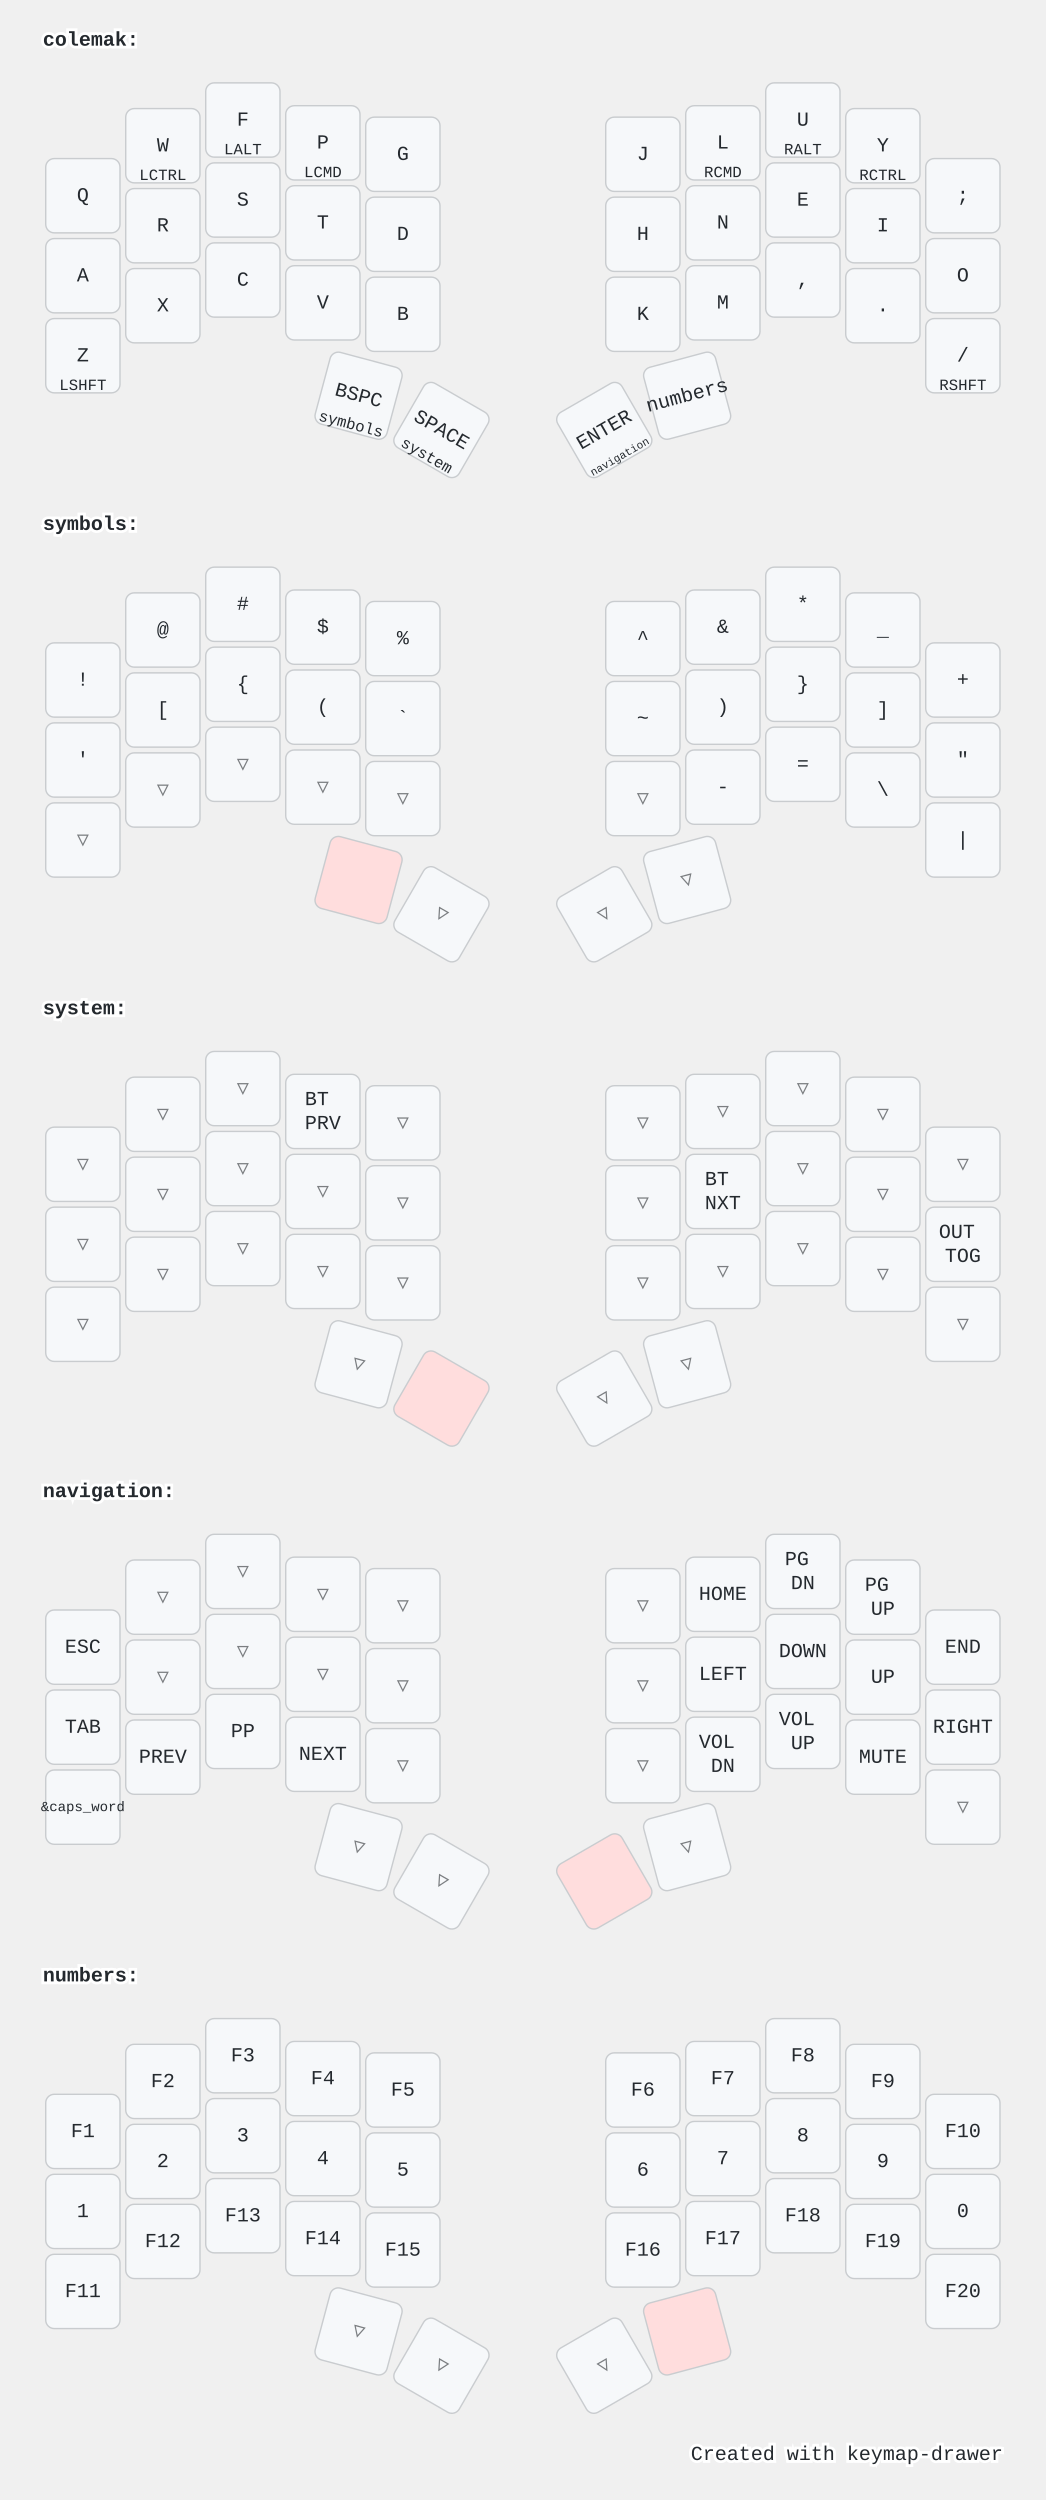
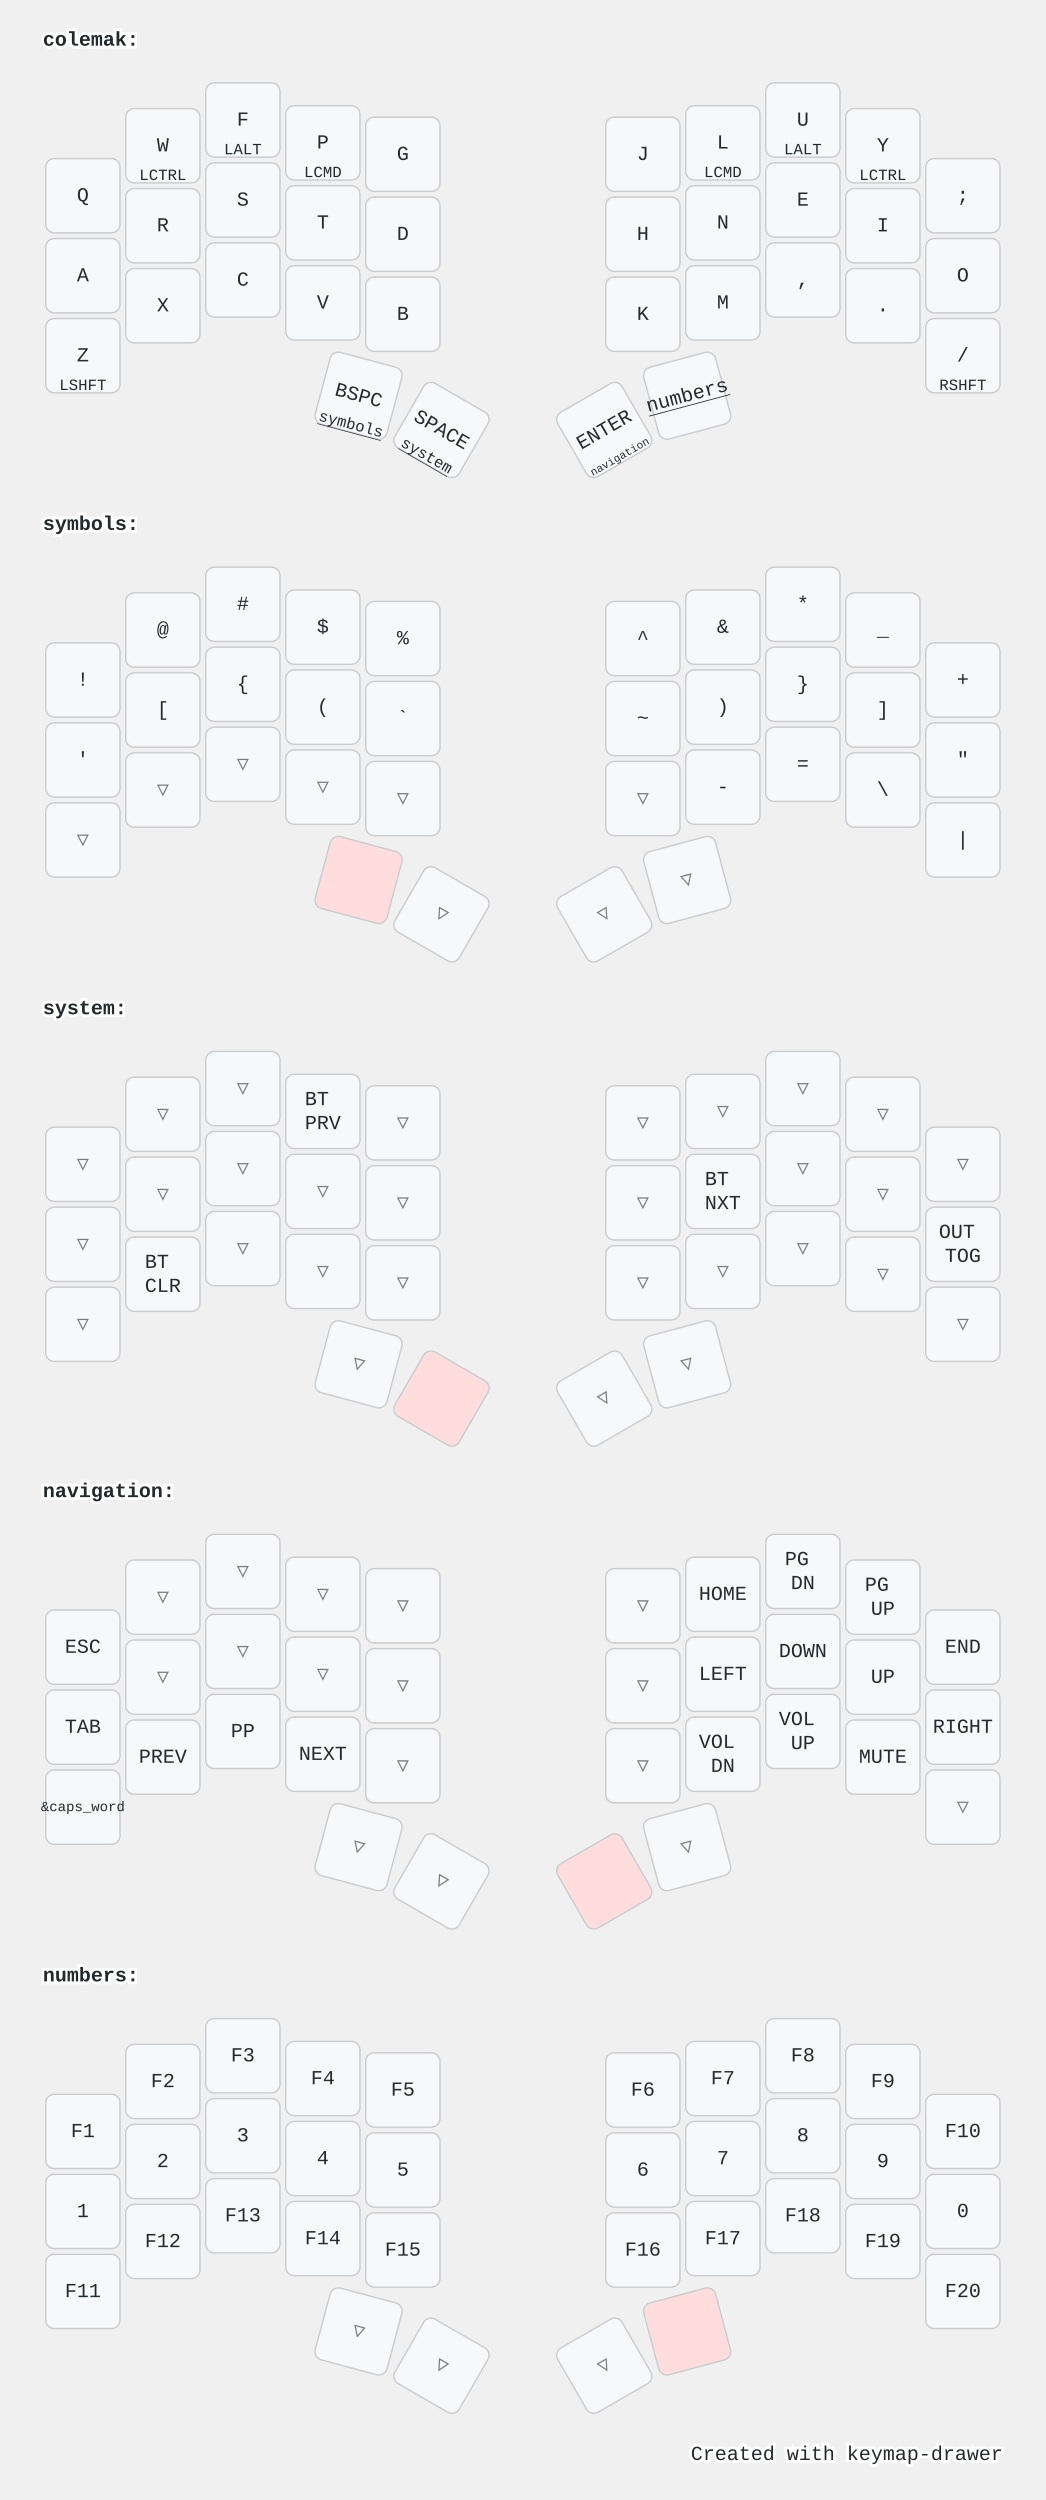
<svg xmlns="http://www.w3.org/2000/svg" width="732" height="1750" viewBox="0 0 732 1750" class="keymap">
  <style>/* inherit to force styles through use tags */
svg path {
    fill: inherit;
}

/* font and background color specifications */
svg.keymap {
    font-family: SFMono-Regular,Consolas,Liberation Mono,Menlo,monospace;
    font-size: 14px;
    font-kerning: normal;
    text-rendering: optimizeLegibility;
    fill: #24292e;
}

/* default key styling */
rect.key {
    fill: #f6f8fa;
}

rect.key, rect.combo {
    stroke: #c9cccf;
    stroke-width: 1;
}

/* default key side styling, only used is draw_key_sides is set */
rect.side {
    filter: brightness(90%);
}

/* color accent for combo boxes */
rect.combo, rect.combo-separate {
    fill: #cdf;
}

/* color accent for held keys */
rect.held, rect.combo.held {
    fill: #fdd;
}

/* color accent for ghost (optional) keys */
rect.ghost, rect.combo.ghost {
    stroke-dasharray: 4, 4;
    stroke-width: 2;
}

text {
    text-anchor: middle;
    dominant-baseline: middle;
}

/* styling for layer labels */
text.label {
    font-weight: bold;
    text-anchor: start;
    stroke: white;
    stroke-width: 4;
    paint-order: stroke;
}

/* styling for optional footer */
text.footer {
    text-anchor: end;
    dominant-baseline: auto;
    stroke: white;
    stroke-width: 4;
    paint-order: stroke;
}

/* styling for combo tap, and key hold/shifted label text */
text.combo, text.hold, text.shifted {
    font-size: 11px;
}

text.hold {
    text-anchor: middle;
    dominant-baseline: auto;
}

text.shifted {
    text-anchor: middle;
    dominant-baseline: hanging;
+ }
+ 
+ text.layer-activator {
+     text-decoration: underline;
}

/* styling for hold/shifted label text in combo box */
text.combo.hold, text.combo.shifted {
    font-size: 8px;
}

/* lighter symbol for transparent keys */
text.trans {
    fill: #7b7e81;
}

/* styling for combo dendrons */
path.combo {
    stroke-width: 1;
    stroke: gray;
    fill: none;
}

/* Start Tabler Icons Cleanup */
/* cannot use height/width with glyphs */
.icon-tabler &gt; path {
    fill: inherit;
    stroke: inherit;
    stroke-width: 2;
}
/* hide tabler's default box */
.icon-tabler &gt; path[stroke="none"][fill="none"] {
    visibility: hidden;
}
/* End Tabler Icons Cleanup */

@media (prefers-color-scheme: dark) {
svg.keymap { fill: #d1d6db; }
rect.key { fill: #3f4750; }
rect.key, rect.combo { stroke: #60666c; }
rect.combo, rect.combo-separate { fill: #1f3d7a; }
rect.held, rect.combo.held { fill: #854747; }
text.label, text.footer { stroke: black; }
text.trans { fill: #7e8184; }
path.combo { stroke: #7f7f7f; }

}</style>
  <g transform="translate(30, 0)" class="layer-colemak">
-     <text x="0" y="28" class="label">colemak:</text>
+     <text x="0" y="28" class="label" id="colemak">colemak:</text>
    <g transform="translate(0, 56)">
      <g transform="translate(28, 81)" class="key keypos-0">
        <rect rx="6" ry="6" x="-26" y="-26" width="52" height="52" class="key" />
        <text x="0" y="0" class="key tap">Q</text>
      </g>
      <g transform="translate(84, 46)" class="key keypos-1">
        <rect rx="6" ry="6" x="-26" y="-26" width="52" height="52" class="key" />
        <text x="0" y="0" class="key tap">W</text>
        <text x="0" y="24" class="key hold">LCTRL</text>
      </g>
      <g transform="translate(140, 28)" class="key keypos-2">
        <rect rx="6" ry="6" x="-26" y="-26" width="52" height="52" class="key" />
        <text x="0" y="0" class="key tap">F</text>
        <text x="0" y="24" class="key hold">LALT</text>
      </g>
      <g transform="translate(196, 44)" class="key keypos-3">
        <rect rx="6" ry="6" x="-26" y="-26" width="52" height="52" class="key" />
        <text x="0" y="0" class="key tap">P</text>
        <text x="0" y="24" class="key hold">LCMD</text>
      </g>
      <g transform="translate(252, 52)" class="key keypos-4">
        <rect rx="6" ry="6" x="-26" y="-26" width="52" height="52" class="key" />
        <text x="0" y="0" class="key tap">G</text>
      </g>
      <g transform="translate(420, 52)" class="key keypos-5">
        <rect rx="6" ry="6" x="-26" y="-26" width="52" height="52" class="key" />
        <text x="0" y="0" class="key tap">J</text>
      </g>
      <g transform="translate(476, 44)" class="key keypos-6">
        <rect rx="6" ry="6" x="-26" y="-26" width="52" height="52" class="key" />
        <text x="0" y="0" class="key tap">L</text>
-         <text x="0" y="24" class="key hold">RCMD</text>
+         <text x="0" y="24" class="key hold">LCMD</text>
      </g>
      <g transform="translate(532, 28)" class="key keypos-7">
        <rect rx="6" ry="6" x="-26" y="-26" width="52" height="52" class="key" />
        <text x="0" y="0" class="key tap">U</text>
-         <text x="0" y="24" class="key hold">RALT</text>
+         <text x="0" y="24" class="key hold">LALT</text>
      </g>
      <g transform="translate(588, 46)" class="key keypos-8">
        <rect rx="6" ry="6" x="-26" y="-26" width="52" height="52" class="key" />
        <text x="0" y="0" class="key tap">Y</text>
-         <text x="0" y="24" class="key hold">RCTRL</text>
+         <text x="0" y="24" class="key hold">LCTRL</text>
      </g>
      <g transform="translate(644, 81)" class="key keypos-9">
        <rect rx="6" ry="6" x="-26" y="-26" width="52" height="52" class="key" />
        <text x="0" y="0" class="key tap">;</text>
      </g>
      <g transform="translate(28, 137)" class="key keypos-10">
        <rect rx="6" ry="6" x="-26" y="-26" width="52" height="52" class="key" />
        <text x="0" y="0" class="key tap">A</text>
      </g>
      <g transform="translate(84, 102)" class="key keypos-11">
        <rect rx="6" ry="6" x="-26" y="-26" width="52" height="52" class="key" />
        <text x="0" y="0" class="key tap">R</text>
      </g>
      <g transform="translate(140, 84)" class="key keypos-12">
        <rect rx="6" ry="6" x="-26" y="-26" width="52" height="52" class="key" />
        <text x="0" y="0" class="key tap">S</text>
      </g>
      <g transform="translate(196, 100)" class="key keypos-13">
        <rect rx="6" ry="6" x="-26" y="-26" width="52" height="52" class="key" />
        <text x="0" y="0" class="key tap">T</text>
      </g>
      <g transform="translate(252, 108)" class="key keypos-14">
        <rect rx="6" ry="6" x="-26" y="-26" width="52" height="52" class="key" />
        <text x="0" y="0" class="key tap">D</text>
      </g>
      <g transform="translate(420, 108)" class="key keypos-15">
        <rect rx="6" ry="6" x="-26" y="-26" width="52" height="52" class="key" />
        <text x="0" y="0" class="key tap">H</text>
      </g>
      <g transform="translate(476, 100)" class="key keypos-16">
        <rect rx="6" ry="6" x="-26" y="-26" width="52" height="52" class="key" />
        <text x="0" y="0" class="key tap">N</text>
      </g>
      <g transform="translate(532, 84)" class="key keypos-17">
        <rect rx="6" ry="6" x="-26" y="-26" width="52" height="52" class="key" />
        <text x="0" y="0" class="key tap">E</text>
      </g>
      <g transform="translate(588, 102)" class="key keypos-18">
        <rect rx="6" ry="6" x="-26" y="-26" width="52" height="52" class="key" />
        <text x="0" y="0" class="key tap">I</text>
      </g>
      <g transform="translate(644, 137)" class="key keypos-19">
        <rect rx="6" ry="6" x="-26" y="-26" width="52" height="52" class="key" />
        <text x="0" y="0" class="key tap">O</text>
      </g>
      <g transform="translate(28, 193)" class="key keypos-20">
        <rect rx="6" ry="6" x="-26" y="-26" width="52" height="52" class="key" />
        <text x="0" y="0" class="key tap">Z</text>
        <text x="0" y="24" class="key hold">LSHFT</text>
      </g>
      <g transform="translate(84, 158)" class="key keypos-21">
        <rect rx="6" ry="6" x="-26" y="-26" width="52" height="52" class="key" />
        <text x="0" y="0" class="key tap">X</text>
      </g>
      <g transform="translate(140, 140)" class="key keypos-22">
        <rect rx="6" ry="6" x="-26" y="-26" width="52" height="52" class="key" />
        <text x="0" y="0" class="key tap">C</text>
      </g>
      <g transform="translate(196, 156)" class="key keypos-23">
        <rect rx="6" ry="6" x="-26" y="-26" width="52" height="52" class="key" />
        <text x="0" y="0" class="key tap">V</text>
      </g>
      <g transform="translate(252, 164)" class="key keypos-24">
        <rect rx="6" ry="6" x="-26" y="-26" width="52" height="52" class="key" />
        <text x="0" y="0" class="key tap">B</text>
      </g>
      <g transform="translate(420, 164)" class="key keypos-25">
        <rect rx="6" ry="6" x="-26" y="-26" width="52" height="52" class="key" />
        <text x="0" y="0" class="key tap">K</text>
      </g>
      <g transform="translate(476, 156)" class="key keypos-26">
        <rect rx="6" ry="6" x="-26" y="-26" width="52" height="52" class="key" />
        <text x="0" y="0" class="key tap">M</text>
      </g>
      <g transform="translate(532, 140)" class="key keypos-27">
        <rect rx="6" ry="6" x="-26" y="-26" width="52" height="52" class="key" />
        <text x="0" y="0" class="key tap">,</text>
      </g>
      <g transform="translate(588, 158)" class="key keypos-28">
        <rect rx="6" ry="6" x="-26" y="-26" width="52" height="52" class="key" />
        <text x="0" y="0" class="key tap">.</text>
      </g>
      <g transform="translate(644, 193)" class="key keypos-29">
        <rect rx="6" ry="6" x="-26" y="-26" width="52" height="52" class="key" />
        <text x="0" y="0" class="key tap">/</text>
        <text x="0" y="24" class="key hold">RSHFT</text>
      </g>
      <g transform="translate(221, 221) rotate(15.0)" class="key keypos-30">
        <rect rx="6" ry="6" x="-26" y="-26" width="52" height="52" class="key" />
        <text x="0" y="0" class="key tap">BSPC</text>
-         <text x="0" y="24" class="key hold">symbols</text>
+         <a href="#symbols">
+           <text x="0" y="24" class="key hold layer-activator">symbols</text>
+         </a>
      </g>
      <g transform="translate(279, 245) rotate(30.0)" class="key keypos-31">
        <rect rx="6" ry="6" x="-26" y="-26" width="52" height="52" class="key" />
        <text x="0" y="0" class="key tap">SPACE</text>
-         <text x="0" y="24" class="key hold">system</text>
+         <a href="#system">
+           <text x="0" y="24" class="key hold layer-activator">system</text>
+         </a>
      </g>
      <g transform="translate(393, 245) rotate(-30.0)" class="key keypos-32">
        <rect rx="6" ry="6" x="-26" y="-26" width="52" height="52" class="key" />
        <text x="0" y="0" class="key tap">ENTER</text>
-         <text x="0" y="24" class="key hold">
-           <tspan style="font-size: 70%">navigation</tspan>
-         </text>
+         <a href="#navigation">
+           <text x="0" y="24" class="key hold layer-activator">
+             <tspan style="font-size: 70%">navigation</tspan>
+           </text>
+         </a>
      </g>
      <g transform="translate(451, 221) rotate(-15.0)" class="key keypos-33">
        <rect rx="6" ry="6" x="-26" y="-26" width="52" height="52" class="key" />
-         <text x="0" y="0" class="key tap">numbers</text>
+         <a href="#numbers">
+           <text x="0" y="0" class="key tap layer-activator">numbers</text>
+         </a>
      </g>
    </g>
  </g>
  <g transform="translate(30, 339)" class="layer-symbols">
-     <text x="0" y="28" class="label">symbols:</text>
+     <text x="0" y="28" class="label" id="symbols">symbols:</text>
    <g transform="translate(0, 56)">
      <g transform="translate(28, 81)" class="key keypos-0">
        <rect rx="6" ry="6" x="-26" y="-26" width="52" height="52" class="key" />
        <text x="0" y="0" class="key tap">!</text>
      </g>
      <g transform="translate(84, 46)" class="key keypos-1">
        <rect rx="6" ry="6" x="-26" y="-26" width="52" height="52" class="key" />
        <text x="0" y="0" class="key tap">@</text>
      </g>
      <g transform="translate(140, 28)" class="key keypos-2">
        <rect rx="6" ry="6" x="-26" y="-26" width="52" height="52" class="key" />
        <text x="0" y="0" class="key tap">#</text>
      </g>
      <g transform="translate(196, 44)" class="key keypos-3">
        <rect rx="6" ry="6" x="-26" y="-26" width="52" height="52" class="key" />
        <text x="0" y="0" class="key tap">$</text>
      </g>
      <g transform="translate(252, 52)" class="key keypos-4">
        <rect rx="6" ry="6" x="-26" y="-26" width="52" height="52" class="key" />
        <text x="0" y="0" class="key tap">%</text>
      </g>
      <g transform="translate(420, 52)" class="key keypos-5">
        <rect rx="6" ry="6" x="-26" y="-26" width="52" height="52" class="key" />
        <text x="0" y="0" class="key tap">^</text>
      </g>
      <g transform="translate(476, 44)" class="key keypos-6">
        <rect rx="6" ry="6" x="-26" y="-26" width="52" height="52" class="key" />
        <text x="0" y="0" class="key tap">&amp;</text>
      </g>
      <g transform="translate(532, 28)" class="key keypos-7">
        <rect rx="6" ry="6" x="-26" y="-26" width="52" height="52" class="key" />
        <text x="0" y="0" class="key tap">*</text>
      </g>
      <g transform="translate(588, 46)" class="key keypos-8">
        <rect rx="6" ry="6" x="-26" y="-26" width="52" height="52" class="key" />
        <text x="0" y="0" class="key tap">_</text>
      </g>
      <g transform="translate(644, 81)" class="key keypos-9">
        <rect rx="6" ry="6" x="-26" y="-26" width="52" height="52" class="key" />
        <text x="0" y="0" class="key tap">+</text>
      </g>
      <g transform="translate(28, 137)" class="key keypos-10">
        <rect rx="6" ry="6" x="-26" y="-26" width="52" height="52" class="key" />
        <text x="0" y="0" class="key tap">'</text>
      </g>
      <g transform="translate(84, 102)" class="key keypos-11">
        <rect rx="6" ry="6" x="-26" y="-26" width="52" height="52" class="key" />
        <text x="0" y="0" class="key tap">[</text>
      </g>
      <g transform="translate(140, 84)" class="key keypos-12">
        <rect rx="6" ry="6" x="-26" y="-26" width="52" height="52" class="key" />
        <text x="0" y="0" class="key tap">{</text>
      </g>
      <g transform="translate(196, 100)" class="key keypos-13">
        <rect rx="6" ry="6" x="-26" y="-26" width="52" height="52" class="key" />
        <text x="0" y="0" class="key tap">(</text>
      </g>
      <g transform="translate(252, 108)" class="key keypos-14">
        <rect rx="6" ry="6" x="-26" y="-26" width="52" height="52" class="key" />
        <text x="0" y="0" class="key tap">`</text>
      </g>
      <g transform="translate(420, 108)" class="key keypos-15">
        <rect rx="6" ry="6" x="-26" y="-26" width="52" height="52" class="key" />
        <text x="0" y="0" class="key tap">~</text>
      </g>
      <g transform="translate(476, 100)" class="key keypos-16">
        <rect rx="6" ry="6" x="-26" y="-26" width="52" height="52" class="key" />
        <text x="0" y="0" class="key tap">)</text>
      </g>
      <g transform="translate(532, 84)" class="key keypos-17">
        <rect rx="6" ry="6" x="-26" y="-26" width="52" height="52" class="key" />
        <text x="0" y="0" class="key tap">}</text>
      </g>
      <g transform="translate(588, 102)" class="key keypos-18">
        <rect rx="6" ry="6" x="-26" y="-26" width="52" height="52" class="key" />
        <text x="0" y="0" class="key tap">]</text>
      </g>
      <g transform="translate(644, 137)" class="key keypos-19">
        <rect rx="6" ry="6" x="-26" y="-26" width="52" height="52" class="key" />
        <text x="0" y="0" class="key tap">"</text>
      </g>
      <g transform="translate(28, 193)" class="key trans keypos-20">
        <rect rx="6" ry="6" x="-26" y="-26" width="52" height="52" class="key trans" />
        <text x="0" y="0" class="key trans tap">▽</text>
      </g>
      <g transform="translate(84, 158)" class="key trans keypos-21">
        <rect rx="6" ry="6" x="-26" y="-26" width="52" height="52" class="key trans" />
        <text x="0" y="0" class="key trans tap">▽</text>
      </g>
      <g transform="translate(140, 140)" class="key trans keypos-22">
        <rect rx="6" ry="6" x="-26" y="-26" width="52" height="52" class="key trans" />
        <text x="0" y="0" class="key trans tap">▽</text>
      </g>
      <g transform="translate(196, 156)" class="key trans keypos-23">
        <rect rx="6" ry="6" x="-26" y="-26" width="52" height="52" class="key trans" />
        <text x="0" y="0" class="key trans tap">▽</text>
      </g>
      <g transform="translate(252, 164)" class="key trans keypos-24">
        <rect rx="6" ry="6" x="-26" y="-26" width="52" height="52" class="key trans" />
        <text x="0" y="0" class="key trans tap">▽</text>
      </g>
      <g transform="translate(420, 164)" class="key trans keypos-25">
        <rect rx="6" ry="6" x="-26" y="-26" width="52" height="52" class="key trans" />
        <text x="0" y="0" class="key trans tap">▽</text>
      </g>
      <g transform="translate(476, 156)" class="key keypos-26">
        <rect rx="6" ry="6" x="-26" y="-26" width="52" height="52" class="key" />
        <text x="0" y="0" class="key tap">-</text>
      </g>
      <g transform="translate(532, 140)" class="key keypos-27">
        <rect rx="6" ry="6" x="-26" y="-26" width="52" height="52" class="key" />
        <text x="0" y="0" class="key tap">=</text>
      </g>
      <g transform="translate(588, 158)" class="key keypos-28">
        <rect rx="6" ry="6" x="-26" y="-26" width="52" height="52" class="key" />
        <text x="0" y="0" class="key tap">\</text>
      </g>
      <g transform="translate(644, 193)" class="key keypos-29">
        <rect rx="6" ry="6" x="-26" y="-26" width="52" height="52" class="key" />
        <text x="0" y="0" class="key tap">|</text>
      </g>
      <g transform="translate(221, 221) rotate(15.0)" class="key held keypos-30">
        <rect rx="6" ry="6" x="-26" y="-26" width="52" height="52" class="key held" />
      </g>
      <g transform="translate(279, 245) rotate(30.0)" class="key trans keypos-31">
        <rect rx="6" ry="6" x="-26" y="-26" width="52" height="52" class="key trans" />
        <text x="0" y="0" class="key trans tap">▽</text>
      </g>
      <g transform="translate(393, 245) rotate(-30.0)" class="key trans keypos-32">
        <rect rx="6" ry="6" x="-26" y="-26" width="52" height="52" class="key trans" />
        <text x="0" y="0" class="key trans tap">▽</text>
      </g>
      <g transform="translate(451, 221) rotate(-15.0)" class="key trans keypos-33">
        <rect rx="6" ry="6" x="-26" y="-26" width="52" height="52" class="key trans" />
        <text x="0" y="0" class="key trans tap">▽</text>
      </g>
    </g>
  </g>
  <g transform="translate(30, 678)" class="layer-system">
-     <text x="0" y="28" class="label">system:</text>
+     <text x="0" y="28" class="label" id="system">system:</text>
    <g transform="translate(0, 56)">
      <g transform="translate(28, 81)" class="key trans keypos-0">
        <rect rx="6" ry="6" x="-26" y="-26" width="52" height="52" class="key trans" />
        <text x="0" y="0" class="key trans tap">▽</text>
      </g>
      <g transform="translate(84, 46)" class="key trans keypos-1">
        <rect rx="6" ry="6" x="-26" y="-26" width="52" height="52" class="key trans" />
        <text x="0" y="0" class="key trans tap">▽</text>
      </g>
      <g transform="translate(140, 28)" class="key trans keypos-2">
        <rect rx="6" ry="6" x="-26" y="-26" width="52" height="52" class="key trans" />
        <text x="0" y="0" class="key trans tap">▽</text>
      </g>
      <g transform="translate(196, 44)" class="key keypos-3">
        <rect rx="6" ry="6" x="-26" y="-26" width="52" height="52" class="key" />
        <text x="0" y="0" class="key tap">
          <tspan x="0" dy="-0.6em">BT</tspan>
          <tspan x="0" dy="1.2em">PRV</tspan>
        </text>
      </g>
      <g transform="translate(252, 52)" class="key trans keypos-4">
        <rect rx="6" ry="6" x="-26" y="-26" width="52" height="52" class="key trans" />
        <text x="0" y="0" class="key trans tap">▽</text>
      </g>
      <g transform="translate(420, 52)" class="key trans keypos-5">
        <rect rx="6" ry="6" x="-26" y="-26" width="52" height="52" class="key trans" />
        <text x="0" y="0" class="key trans tap">▽</text>
      </g>
      <g transform="translate(476, 44)" class="key trans keypos-6">
        <rect rx="6" ry="6" x="-26" y="-26" width="52" height="52" class="key trans" />
        <text x="0" y="0" class="key trans tap">▽</text>
      </g>
      <g transform="translate(532, 28)" class="key trans keypos-7">
        <rect rx="6" ry="6" x="-26" y="-26" width="52" height="52" class="key trans" />
        <text x="0" y="0" class="key trans tap">▽</text>
      </g>
      <g transform="translate(588, 46)" class="key trans keypos-8">
        <rect rx="6" ry="6" x="-26" y="-26" width="52" height="52" class="key trans" />
        <text x="0" y="0" class="key trans tap">▽</text>
      </g>
      <g transform="translate(644, 81)" class="key trans keypos-9">
        <rect rx="6" ry="6" x="-26" y="-26" width="52" height="52" class="key trans" />
        <text x="0" y="0" class="key trans tap">▽</text>
      </g>
      <g transform="translate(28, 137)" class="key trans keypos-10">
        <rect rx="6" ry="6" x="-26" y="-26" width="52" height="52" class="key trans" />
        <text x="0" y="0" class="key trans tap">▽</text>
      </g>
      <g transform="translate(84, 102)" class="key trans keypos-11">
        <rect rx="6" ry="6" x="-26" y="-26" width="52" height="52" class="key trans" />
        <text x="0" y="0" class="key trans tap">▽</text>
      </g>
      <g transform="translate(140, 84)" class="key trans keypos-12">
        <rect rx="6" ry="6" x="-26" y="-26" width="52" height="52" class="key trans" />
        <text x="0" y="0" class="key trans tap">▽</text>
      </g>
      <g transform="translate(196, 100)" class="key trans keypos-13">
        <rect rx="6" ry="6" x="-26" y="-26" width="52" height="52" class="key trans" />
        <text x="0" y="0" class="key trans tap">▽</text>
      </g>
      <g transform="translate(252, 108)" class="key trans keypos-14">
        <rect rx="6" ry="6" x="-26" y="-26" width="52" height="52" class="key trans" />
        <text x="0" y="0" class="key trans tap">▽</text>
      </g>
      <g transform="translate(420, 108)" class="key trans keypos-15">
        <rect rx="6" ry="6" x="-26" y="-26" width="52" height="52" class="key trans" />
        <text x="0" y="0" class="key trans tap">▽</text>
      </g>
      <g transform="translate(476, 100)" class="key keypos-16">
        <rect rx="6" ry="6" x="-26" y="-26" width="52" height="52" class="key" />
        <text x="0" y="0" class="key tap">
          <tspan x="0" dy="-0.6em">BT</tspan>
          <tspan x="0" dy="1.2em">NXT</tspan>
        </text>
      </g>
      <g transform="translate(532, 84)" class="key trans keypos-17">
        <rect rx="6" ry="6" x="-26" y="-26" width="52" height="52" class="key trans" />
        <text x="0" y="0" class="key trans tap">▽</text>
      </g>
      <g transform="translate(588, 102)" class="key trans keypos-18">
        <rect rx="6" ry="6" x="-26" y="-26" width="52" height="52" class="key trans" />
        <text x="0" y="0" class="key trans tap">▽</text>
      </g>
      <g transform="translate(644, 137)" class="key keypos-19">
        <rect rx="6" ry="6" x="-26" y="-26" width="52" height="52" class="key" />
        <text x="0" y="0" class="key tap">
          <tspan x="0" dy="-0.6em">OUT</tspan>
          <tspan x="0" dy="1.2em">TOG</tspan>
        </text>
      </g>
      <g transform="translate(28, 193)" class="key trans keypos-20">
        <rect rx="6" ry="6" x="-26" y="-26" width="52" height="52" class="key trans" />
        <text x="0" y="0" class="key trans tap">▽</text>
      </g>
-       <g transform="translate(84, 158)" class="key trans keypos-21">
-         <rect rx="6" ry="6" x="-26" y="-26" width="52" height="52" class="key trans" />
-         <text x="0" y="0" class="key trans tap">▽</text>
+       <g transform="translate(84, 158)" class="key keypos-21">
+         <rect rx="6" ry="6" x="-26" y="-26" width="52" height="52" class="key" />
+         <text x="0" y="0" class="key tap">
+           <tspan x="0" dy="-0.6em">BT</tspan>
+           <tspan x="0" dy="1.2em">CLR</tspan>
+         </text>
      </g>
      <g transform="translate(140, 140)" class="key trans keypos-22">
        <rect rx="6" ry="6" x="-26" y="-26" width="52" height="52" class="key trans" />
        <text x="0" y="0" class="key trans tap">▽</text>
      </g>
      <g transform="translate(196, 156)" class="key trans keypos-23">
        <rect rx="6" ry="6" x="-26" y="-26" width="52" height="52" class="key trans" />
        <text x="0" y="0" class="key trans tap">▽</text>
      </g>
      <g transform="translate(252, 164)" class="key trans keypos-24">
        <rect rx="6" ry="6" x="-26" y="-26" width="52" height="52" class="key trans" />
        <text x="0" y="0" class="key trans tap">▽</text>
      </g>
      <g transform="translate(420, 164)" class="key trans keypos-25">
        <rect rx="6" ry="6" x="-26" y="-26" width="52" height="52" class="key trans" />
        <text x="0" y="0" class="key trans tap">▽</text>
      </g>
      <g transform="translate(476, 156)" class="key trans keypos-26">
        <rect rx="6" ry="6" x="-26" y="-26" width="52" height="52" class="key trans" />
        <text x="0" y="0" class="key trans tap">▽</text>
      </g>
      <g transform="translate(532, 140)" class="key trans keypos-27">
        <rect rx="6" ry="6" x="-26" y="-26" width="52" height="52" class="key trans" />
        <text x="0" y="0" class="key trans tap">▽</text>
      </g>
      <g transform="translate(588, 158)" class="key trans keypos-28">
        <rect rx="6" ry="6" x="-26" y="-26" width="52" height="52" class="key trans" />
        <text x="0" y="0" class="key trans tap">▽</text>
      </g>
      <g transform="translate(644, 193)" class="key trans keypos-29">
        <rect rx="6" ry="6" x="-26" y="-26" width="52" height="52" class="key trans" />
        <text x="0" y="0" class="key trans tap">▽</text>
      </g>
      <g transform="translate(221, 221) rotate(15.0)" class="key trans keypos-30">
        <rect rx="6" ry="6" x="-26" y="-26" width="52" height="52" class="key trans" />
        <text x="0" y="0" class="key trans tap">▽</text>
      </g>
      <g transform="translate(279, 245) rotate(30.0)" class="key held keypos-31">
        <rect rx="6" ry="6" x="-26" y="-26" width="52" height="52" class="key held" />
      </g>
      <g transform="translate(393, 245) rotate(-30.0)" class="key trans keypos-32">
        <rect rx="6" ry="6" x="-26" y="-26" width="52" height="52" class="key trans" />
        <text x="0" y="0" class="key trans tap">▽</text>
      </g>
      <g transform="translate(451, 221) rotate(-15.0)" class="key trans keypos-33">
        <rect rx="6" ry="6" x="-26" y="-26" width="52" height="52" class="key trans" />
        <text x="0" y="0" class="key trans tap">▽</text>
      </g>
    </g>
  </g>
  <g transform="translate(30, 1016)" class="layer-navigation">
-     <text x="0" y="28" class="label">navigation:</text>
+     <text x="0" y="28" class="label" id="navigation">navigation:</text>
    <g transform="translate(0, 56)">
      <g transform="translate(28, 81)" class="key keypos-0">
        <rect rx="6" ry="6" x="-26" y="-26" width="52" height="52" class="key" />
        <text x="0" y="0" class="key tap">ESC</text>
      </g>
      <g transform="translate(84, 46)" class="key trans keypos-1">
        <rect rx="6" ry="6" x="-26" y="-26" width="52" height="52" class="key trans" />
        <text x="0" y="0" class="key trans tap">▽</text>
      </g>
      <g transform="translate(140, 28)" class="key trans keypos-2">
        <rect rx="6" ry="6" x="-26" y="-26" width="52" height="52" class="key trans" />
        <text x="0" y="0" class="key trans tap">▽</text>
      </g>
      <g transform="translate(196, 44)" class="key trans keypos-3">
        <rect rx="6" ry="6" x="-26" y="-26" width="52" height="52" class="key trans" />
        <text x="0" y="0" class="key trans tap">▽</text>
      </g>
      <g transform="translate(252, 52)" class="key trans keypos-4">
        <rect rx="6" ry="6" x="-26" y="-26" width="52" height="52" class="key trans" />
        <text x="0" y="0" class="key trans tap">▽</text>
      </g>
      <g transform="translate(420, 52)" class="key trans keypos-5">
        <rect rx="6" ry="6" x="-26" y="-26" width="52" height="52" class="key trans" />
        <text x="0" y="0" class="key trans tap">▽</text>
      </g>
      <g transform="translate(476, 44)" class="key keypos-6">
        <rect rx="6" ry="6" x="-26" y="-26" width="52" height="52" class="key" />
        <text x="0" y="0" class="key tap">HOME</text>
      </g>
      <g transform="translate(532, 28)" class="key keypos-7">
        <rect rx="6" ry="6" x="-26" y="-26" width="52" height="52" class="key" />
        <text x="0" y="0" class="key tap">
          <tspan x="0" dy="-0.6em">PG</tspan>
          <tspan x="0" dy="1.2em">DN</tspan>
        </text>
      </g>
      <g transform="translate(588, 46)" class="key keypos-8">
        <rect rx="6" ry="6" x="-26" y="-26" width="52" height="52" class="key" />
        <text x="0" y="0" class="key tap">
          <tspan x="0" dy="-0.6em">PG</tspan>
          <tspan x="0" dy="1.2em">UP</tspan>
        </text>
      </g>
      <g transform="translate(644, 81)" class="key keypos-9">
        <rect rx="6" ry="6" x="-26" y="-26" width="52" height="52" class="key" />
        <text x="0" y="0" class="key tap">END</text>
      </g>
      <g transform="translate(28, 137)" class="key keypos-10">
        <rect rx="6" ry="6" x="-26" y="-26" width="52" height="52" class="key" />
        <text x="0" y="0" class="key tap">TAB</text>
      </g>
      <g transform="translate(84, 102)" class="key trans keypos-11">
        <rect rx="6" ry="6" x="-26" y="-26" width="52" height="52" class="key trans" />
        <text x="0" y="0" class="key trans tap">▽</text>
      </g>
      <g transform="translate(140, 84)" class="key trans keypos-12">
        <rect rx="6" ry="6" x="-26" y="-26" width="52" height="52" class="key trans" />
        <text x="0" y="0" class="key trans tap">▽</text>
      </g>
      <g transform="translate(196, 100)" class="key trans keypos-13">
        <rect rx="6" ry="6" x="-26" y="-26" width="52" height="52" class="key trans" />
        <text x="0" y="0" class="key trans tap">▽</text>
      </g>
      <g transform="translate(252, 108)" class="key trans keypos-14">
        <rect rx="6" ry="6" x="-26" y="-26" width="52" height="52" class="key trans" />
        <text x="0" y="0" class="key trans tap">▽</text>
      </g>
      <g transform="translate(420, 108)" class="key trans keypos-15">
        <rect rx="6" ry="6" x="-26" y="-26" width="52" height="52" class="key trans" />
        <text x="0" y="0" class="key trans tap">▽</text>
      </g>
      <g transform="translate(476, 100)" class="key keypos-16">
        <rect rx="6" ry="6" x="-26" y="-26" width="52" height="52" class="key" />
        <text x="0" y="0" class="key tap">LEFT</text>
      </g>
      <g transform="translate(532, 84)" class="key keypos-17">
        <rect rx="6" ry="6" x="-26" y="-26" width="52" height="52" class="key" />
        <text x="0" y="0" class="key tap">DOWN</text>
      </g>
      <g transform="translate(588, 102)" class="key keypos-18">
        <rect rx="6" ry="6" x="-26" y="-26" width="52" height="52" class="key" />
        <text x="0" y="0" class="key tap">UP</text>
      </g>
      <g transform="translate(644, 137)" class="key keypos-19">
        <rect rx="6" ry="6" x="-26" y="-26" width="52" height="52" class="key" />
        <text x="0" y="0" class="key tap">RIGHT</text>
      </g>
      <g transform="translate(28, 193)" class="key keypos-20">
        <rect rx="6" ry="6" x="-26" y="-26" width="52" height="52" class="key" />
        <text x="0" y="0" class="key tap">
          <tspan style="font-size: 70%">&amp;caps_word</tspan>
        </text>
      </g>
      <g transform="translate(84, 158)" class="key keypos-21">
        <rect rx="6" ry="6" x="-26" y="-26" width="52" height="52" class="key" />
        <text x="0" y="0" class="key tap">PREV</text>
      </g>
      <g transform="translate(140, 140)" class="key keypos-22">
        <rect rx="6" ry="6" x="-26" y="-26" width="52" height="52" class="key" />
        <text x="0" y="0" class="key tap">PP</text>
      </g>
      <g transform="translate(196, 156)" class="key keypos-23">
        <rect rx="6" ry="6" x="-26" y="-26" width="52" height="52" class="key" />
        <text x="0" y="0" class="key tap">NEXT</text>
      </g>
      <g transform="translate(252, 164)" class="key trans keypos-24">
        <rect rx="6" ry="6" x="-26" y="-26" width="52" height="52" class="key trans" />
        <text x="0" y="0" class="key trans tap">▽</text>
      </g>
      <g transform="translate(420, 164)" class="key trans keypos-25">
        <rect rx="6" ry="6" x="-26" y="-26" width="52" height="52" class="key trans" />
        <text x="0" y="0" class="key trans tap">▽</text>
      </g>
      <g transform="translate(476, 156)" class="key keypos-26">
        <rect rx="6" ry="6" x="-26" y="-26" width="52" height="52" class="key" />
        <text x="0" y="0" class="key tap">
          <tspan x="0" dy="-0.6em">VOL</tspan>
          <tspan x="0" dy="1.2em">DN</tspan>
        </text>
      </g>
      <g transform="translate(532, 140)" class="key keypos-27">
        <rect rx="6" ry="6" x="-26" y="-26" width="52" height="52" class="key" />
        <text x="0" y="0" class="key tap">
          <tspan x="0" dy="-0.6em">VOL</tspan>
          <tspan x="0" dy="1.2em">UP</tspan>
        </text>
      </g>
      <g transform="translate(588, 158)" class="key keypos-28">
        <rect rx="6" ry="6" x="-26" y="-26" width="52" height="52" class="key" />
        <text x="0" y="0" class="key tap">MUTE</text>
      </g>
      <g transform="translate(644, 193)" class="key trans keypos-29">
        <rect rx="6" ry="6" x="-26" y="-26" width="52" height="52" class="key trans" />
        <text x="0" y="0" class="key trans tap">▽</text>
      </g>
      <g transform="translate(221, 221) rotate(15.0)" class="key trans keypos-30">
        <rect rx="6" ry="6" x="-26" y="-26" width="52" height="52" class="key trans" />
        <text x="0" y="0" class="key trans tap">▽</text>
      </g>
      <g transform="translate(279, 245) rotate(30.0)" class="key trans keypos-31">
        <rect rx="6" ry="6" x="-26" y="-26" width="52" height="52" class="key trans" />
        <text x="0" y="0" class="key trans tap">▽</text>
      </g>
      <g transform="translate(393, 245) rotate(-30.0)" class="key held keypos-32">
        <rect rx="6" ry="6" x="-26" y="-26" width="52" height="52" class="key held" />
      </g>
      <g transform="translate(451, 221) rotate(-15.0)" class="key trans keypos-33">
        <rect rx="6" ry="6" x="-26" y="-26" width="52" height="52" class="key trans" />
        <text x="0" y="0" class="key trans tap">▽</text>
      </g>
    </g>
  </g>
  <g transform="translate(30, 1355)" class="layer-numbers">
-     <text x="0" y="28" class="label">numbers:</text>
+     <text x="0" y="28" class="label" id="numbers">numbers:</text>
    <g transform="translate(0, 56)">
      <g transform="translate(28, 81)" class="key keypos-0">
        <rect rx="6" ry="6" x="-26" y="-26" width="52" height="52" class="key" />
        <text x="0" y="0" class="key tap">F1</text>
      </g>
      <g transform="translate(84, 46)" class="key keypos-1">
        <rect rx="6" ry="6" x="-26" y="-26" width="52" height="52" class="key" />
        <text x="0" y="0" class="key tap">F2</text>
      </g>
      <g transform="translate(140, 28)" class="key keypos-2">
        <rect rx="6" ry="6" x="-26" y="-26" width="52" height="52" class="key" />
        <text x="0" y="0" class="key tap">F3</text>
      </g>
      <g transform="translate(196, 44)" class="key keypos-3">
        <rect rx="6" ry="6" x="-26" y="-26" width="52" height="52" class="key" />
        <text x="0" y="0" class="key tap">F4</text>
      </g>
      <g transform="translate(252, 52)" class="key keypos-4">
        <rect rx="6" ry="6" x="-26" y="-26" width="52" height="52" class="key" />
        <text x="0" y="0" class="key tap">F5</text>
      </g>
      <g transform="translate(420, 52)" class="key keypos-5">
        <rect rx="6" ry="6" x="-26" y="-26" width="52" height="52" class="key" />
        <text x="0" y="0" class="key tap">F6</text>
      </g>
      <g transform="translate(476, 44)" class="key keypos-6">
        <rect rx="6" ry="6" x="-26" y="-26" width="52" height="52" class="key" />
        <text x="0" y="0" class="key tap">F7</text>
      </g>
      <g transform="translate(532, 28)" class="key keypos-7">
        <rect rx="6" ry="6" x="-26" y="-26" width="52" height="52" class="key" />
        <text x="0" y="0" class="key tap">F8</text>
      </g>
      <g transform="translate(588, 46)" class="key keypos-8">
        <rect rx="6" ry="6" x="-26" y="-26" width="52" height="52" class="key" />
        <text x="0" y="0" class="key tap">F9</text>
      </g>
      <g transform="translate(644, 81)" class="key keypos-9">
        <rect rx="6" ry="6" x="-26" y="-26" width="52" height="52" class="key" />
        <text x="0" y="0" class="key tap">F10</text>
      </g>
      <g transform="translate(28, 137)" class="key keypos-10">
        <rect rx="6" ry="6" x="-26" y="-26" width="52" height="52" class="key" />
        <text x="0" y="0" class="key tap">1</text>
      </g>
      <g transform="translate(84, 102)" class="key keypos-11">
        <rect rx="6" ry="6" x="-26" y="-26" width="52" height="52" class="key" />
        <text x="0" y="0" class="key tap">2</text>
      </g>
      <g transform="translate(140, 84)" class="key keypos-12">
        <rect rx="6" ry="6" x="-26" y="-26" width="52" height="52" class="key" />
        <text x="0" y="0" class="key tap">3</text>
      </g>
      <g transform="translate(196, 100)" class="key keypos-13">
        <rect rx="6" ry="6" x="-26" y="-26" width="52" height="52" class="key" />
        <text x="0" y="0" class="key tap">4</text>
      </g>
      <g transform="translate(252, 108)" class="key keypos-14">
        <rect rx="6" ry="6" x="-26" y="-26" width="52" height="52" class="key" />
        <text x="0" y="0" class="key tap">5</text>
      </g>
      <g transform="translate(420, 108)" class="key keypos-15">
        <rect rx="6" ry="6" x="-26" y="-26" width="52" height="52" class="key" />
        <text x="0" y="0" class="key tap">6</text>
      </g>
      <g transform="translate(476, 100)" class="key keypos-16">
        <rect rx="6" ry="6" x="-26" y="-26" width="52" height="52" class="key" />
        <text x="0" y="0" class="key tap">7</text>
      </g>
      <g transform="translate(532, 84)" class="key keypos-17">
        <rect rx="6" ry="6" x="-26" y="-26" width="52" height="52" class="key" />
        <text x="0" y="0" class="key tap">8</text>
      </g>
      <g transform="translate(588, 102)" class="key keypos-18">
        <rect rx="6" ry="6" x="-26" y="-26" width="52" height="52" class="key" />
        <text x="0" y="0" class="key tap">9</text>
      </g>
      <g transform="translate(644, 137)" class="key keypos-19">
        <rect rx="6" ry="6" x="-26" y="-26" width="52" height="52" class="key" />
        <text x="0" y="0" class="key tap">0</text>
      </g>
      <g transform="translate(28, 193)" class="key keypos-20">
        <rect rx="6" ry="6" x="-26" y="-26" width="52" height="52" class="key" />
        <text x="0" y="0" class="key tap">F11</text>
      </g>
      <g transform="translate(84, 158)" class="key keypos-21">
        <rect rx="6" ry="6" x="-26" y="-26" width="52" height="52" class="key" />
        <text x="0" y="0" class="key tap">F12</text>
      </g>
      <g transform="translate(140, 140)" class="key keypos-22">
        <rect rx="6" ry="6" x="-26" y="-26" width="52" height="52" class="key" />
        <text x="0" y="0" class="key tap">F13</text>
      </g>
      <g transform="translate(196, 156)" class="key keypos-23">
        <rect rx="6" ry="6" x="-26" y="-26" width="52" height="52" class="key" />
        <text x="0" y="0" class="key tap">F14</text>
      </g>
      <g transform="translate(252, 164)" class="key keypos-24">
        <rect rx="6" ry="6" x="-26" y="-26" width="52" height="52" class="key" />
        <text x="0" y="0" class="key tap">F15</text>
      </g>
      <g transform="translate(420, 164)" class="key keypos-25">
        <rect rx="6" ry="6" x="-26" y="-26" width="52" height="52" class="key" />
        <text x="0" y="0" class="key tap">F16</text>
      </g>
      <g transform="translate(476, 156)" class="key keypos-26">
        <rect rx="6" ry="6" x="-26" y="-26" width="52" height="52" class="key" />
        <text x="0" y="0" class="key tap">F17</text>
      </g>
      <g transform="translate(532, 140)" class="key keypos-27">
        <rect rx="6" ry="6" x="-26" y="-26" width="52" height="52" class="key" />
        <text x="0" y="0" class="key tap">F18</text>
      </g>
      <g transform="translate(588, 158)" class="key keypos-28">
        <rect rx="6" ry="6" x="-26" y="-26" width="52" height="52" class="key" />
        <text x="0" y="0" class="key tap">F19</text>
      </g>
      <g transform="translate(644, 193)" class="key keypos-29">
        <rect rx="6" ry="6" x="-26" y="-26" width="52" height="52" class="key" />
        <text x="0" y="0" class="key tap">F20</text>
      </g>
      <g transform="translate(221, 221) rotate(15.0)" class="key trans keypos-30">
        <rect rx="6" ry="6" x="-26" y="-26" width="52" height="52" class="key trans" />
        <text x="0" y="0" class="key trans tap">▽</text>
      </g>
      <g transform="translate(279, 245) rotate(30.0)" class="key trans keypos-31">
        <rect rx="6" ry="6" x="-26" y="-26" width="52" height="52" class="key trans" />
        <text x="0" y="0" class="key trans tap">▽</text>
      </g>
      <g transform="translate(393, 245) rotate(-30.0)" class="key trans keypos-32">
        <rect rx="6" ry="6" x="-26" y="-26" width="52" height="52" class="key trans" />
        <text x="0" y="0" class="key trans tap">▽</text>
      </g>
      <g transform="translate(451, 221) rotate(-15.0)" class="key held keypos-33">
        <rect rx="6" ry="6" x="-26" y="-26" width="52" height="52" class="key held" />
      </g>
    </g>
  </g>
  <text x="702.0" y="1722.0" class="footer">Created with <a href="https://github.com/caksoylar/keymap-drawer">keymap-drawer</a>
  </text>
</svg>
